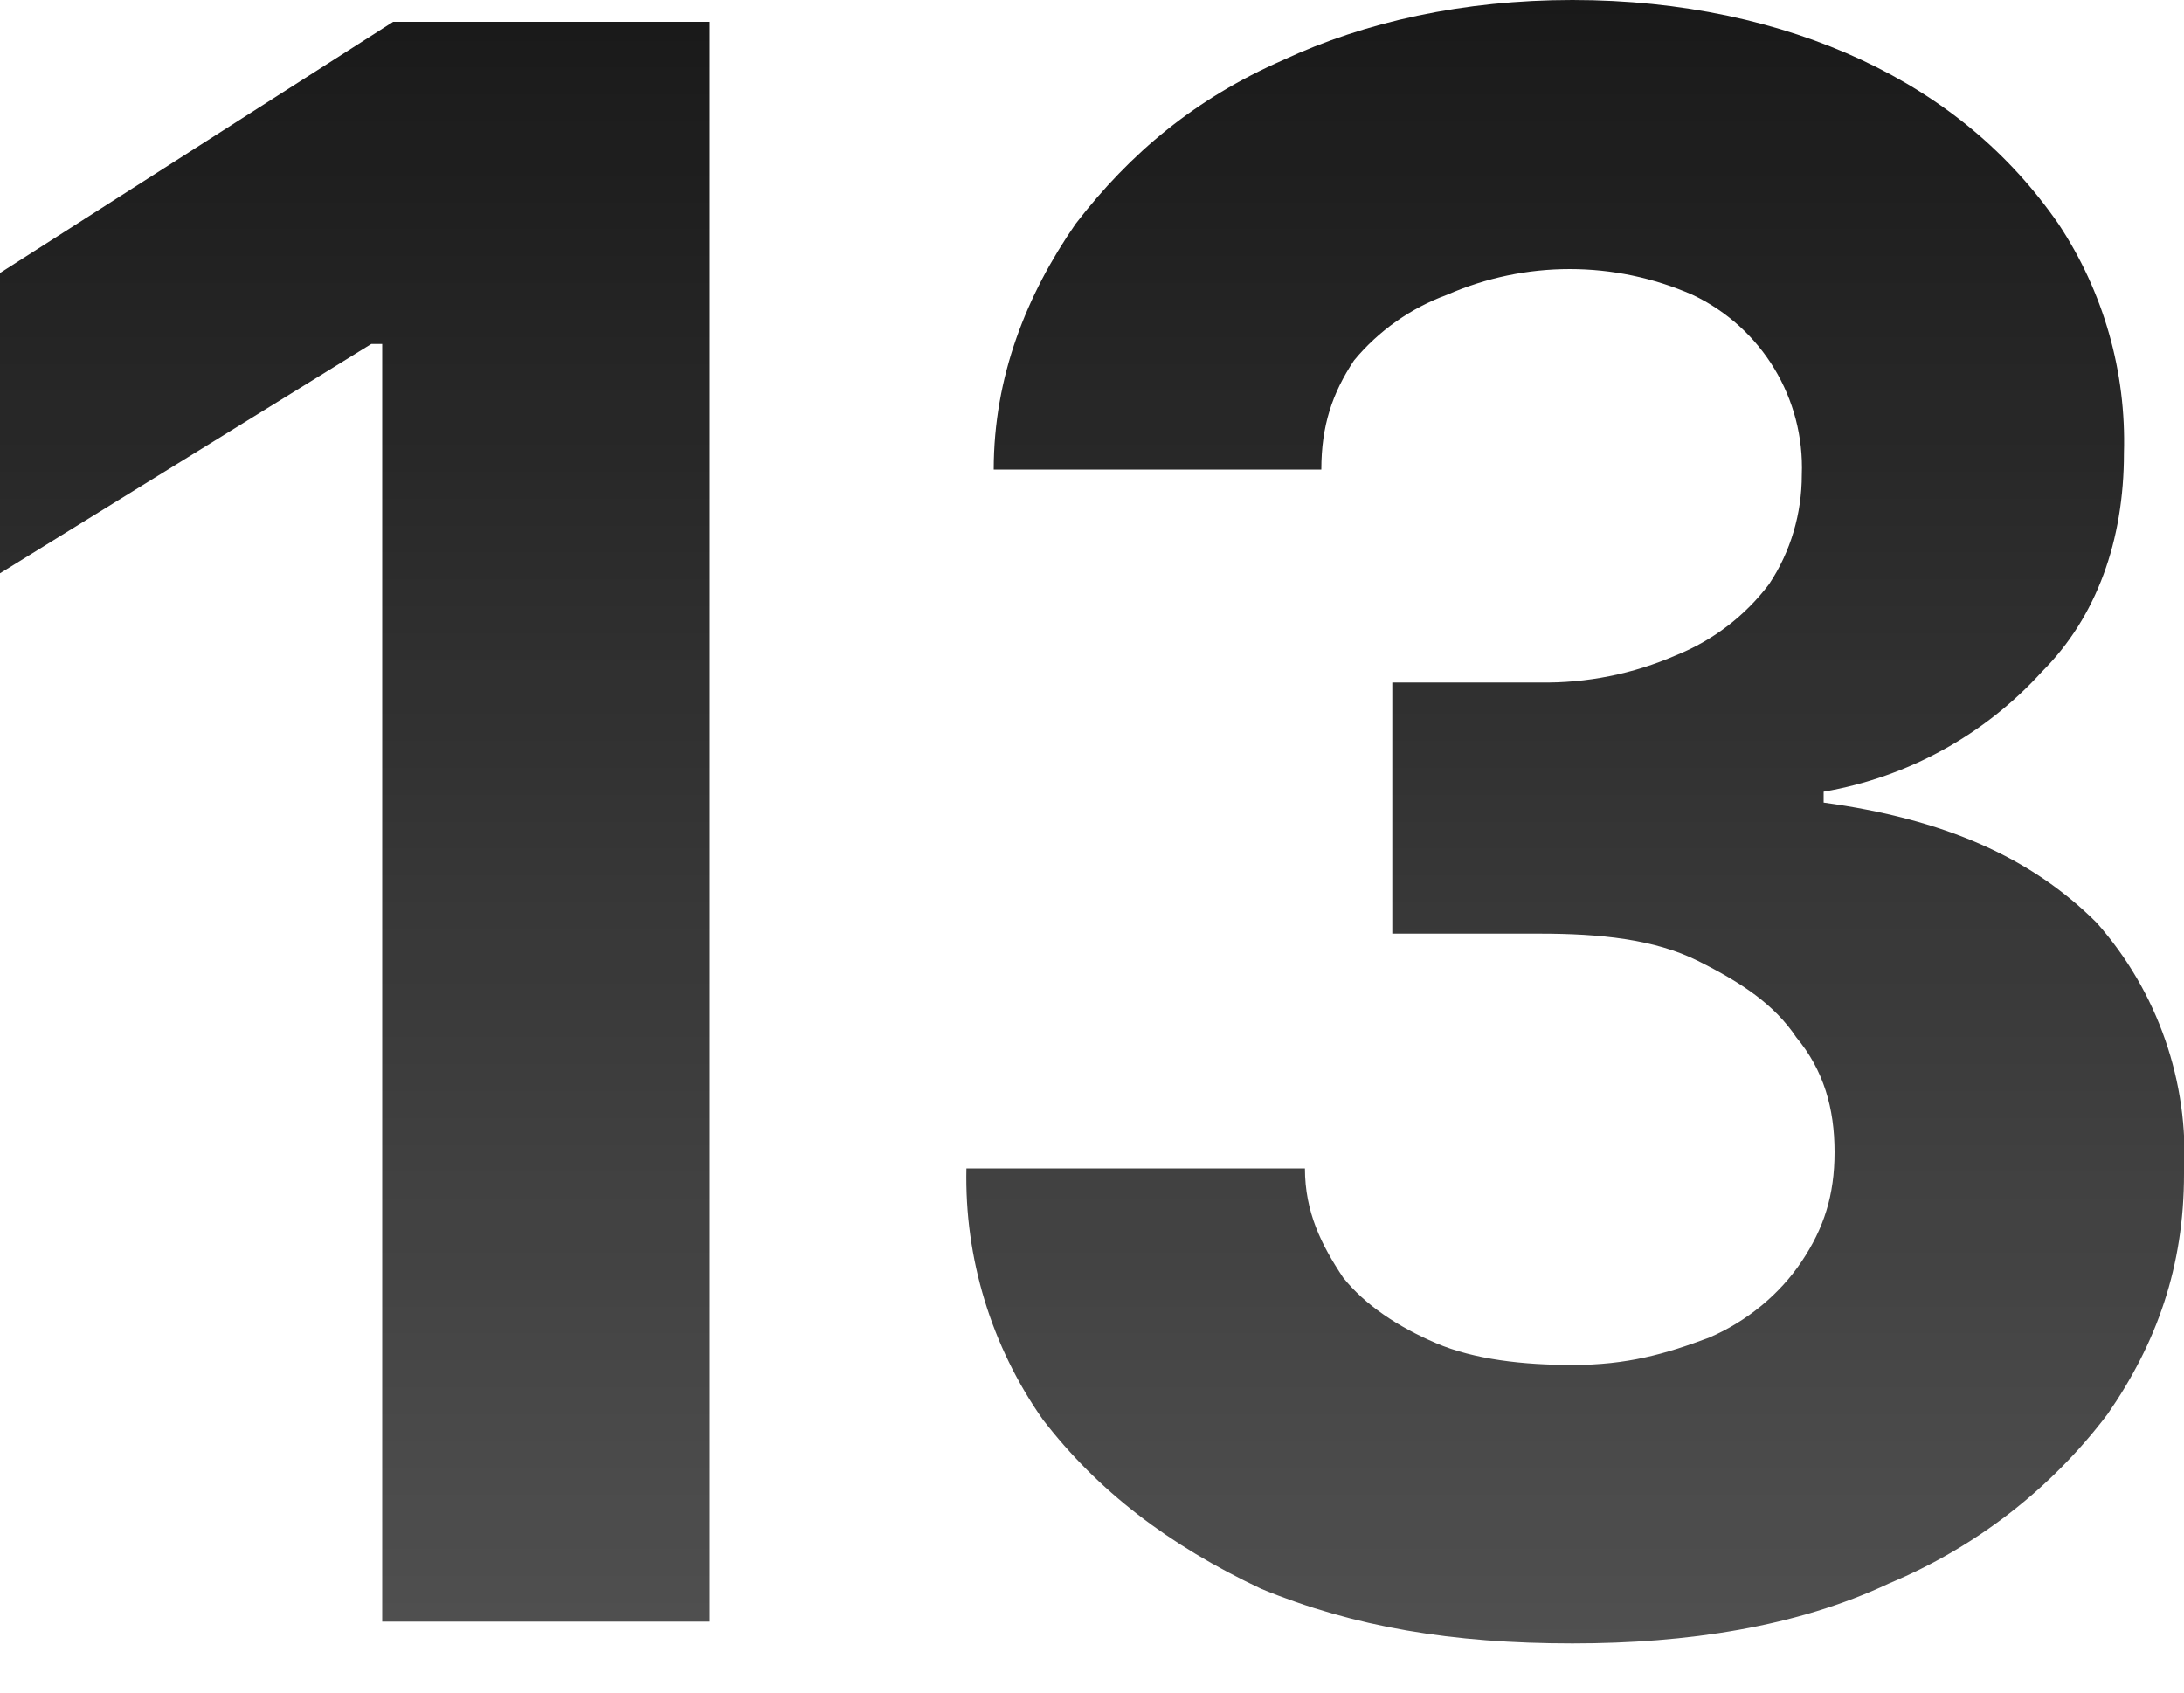
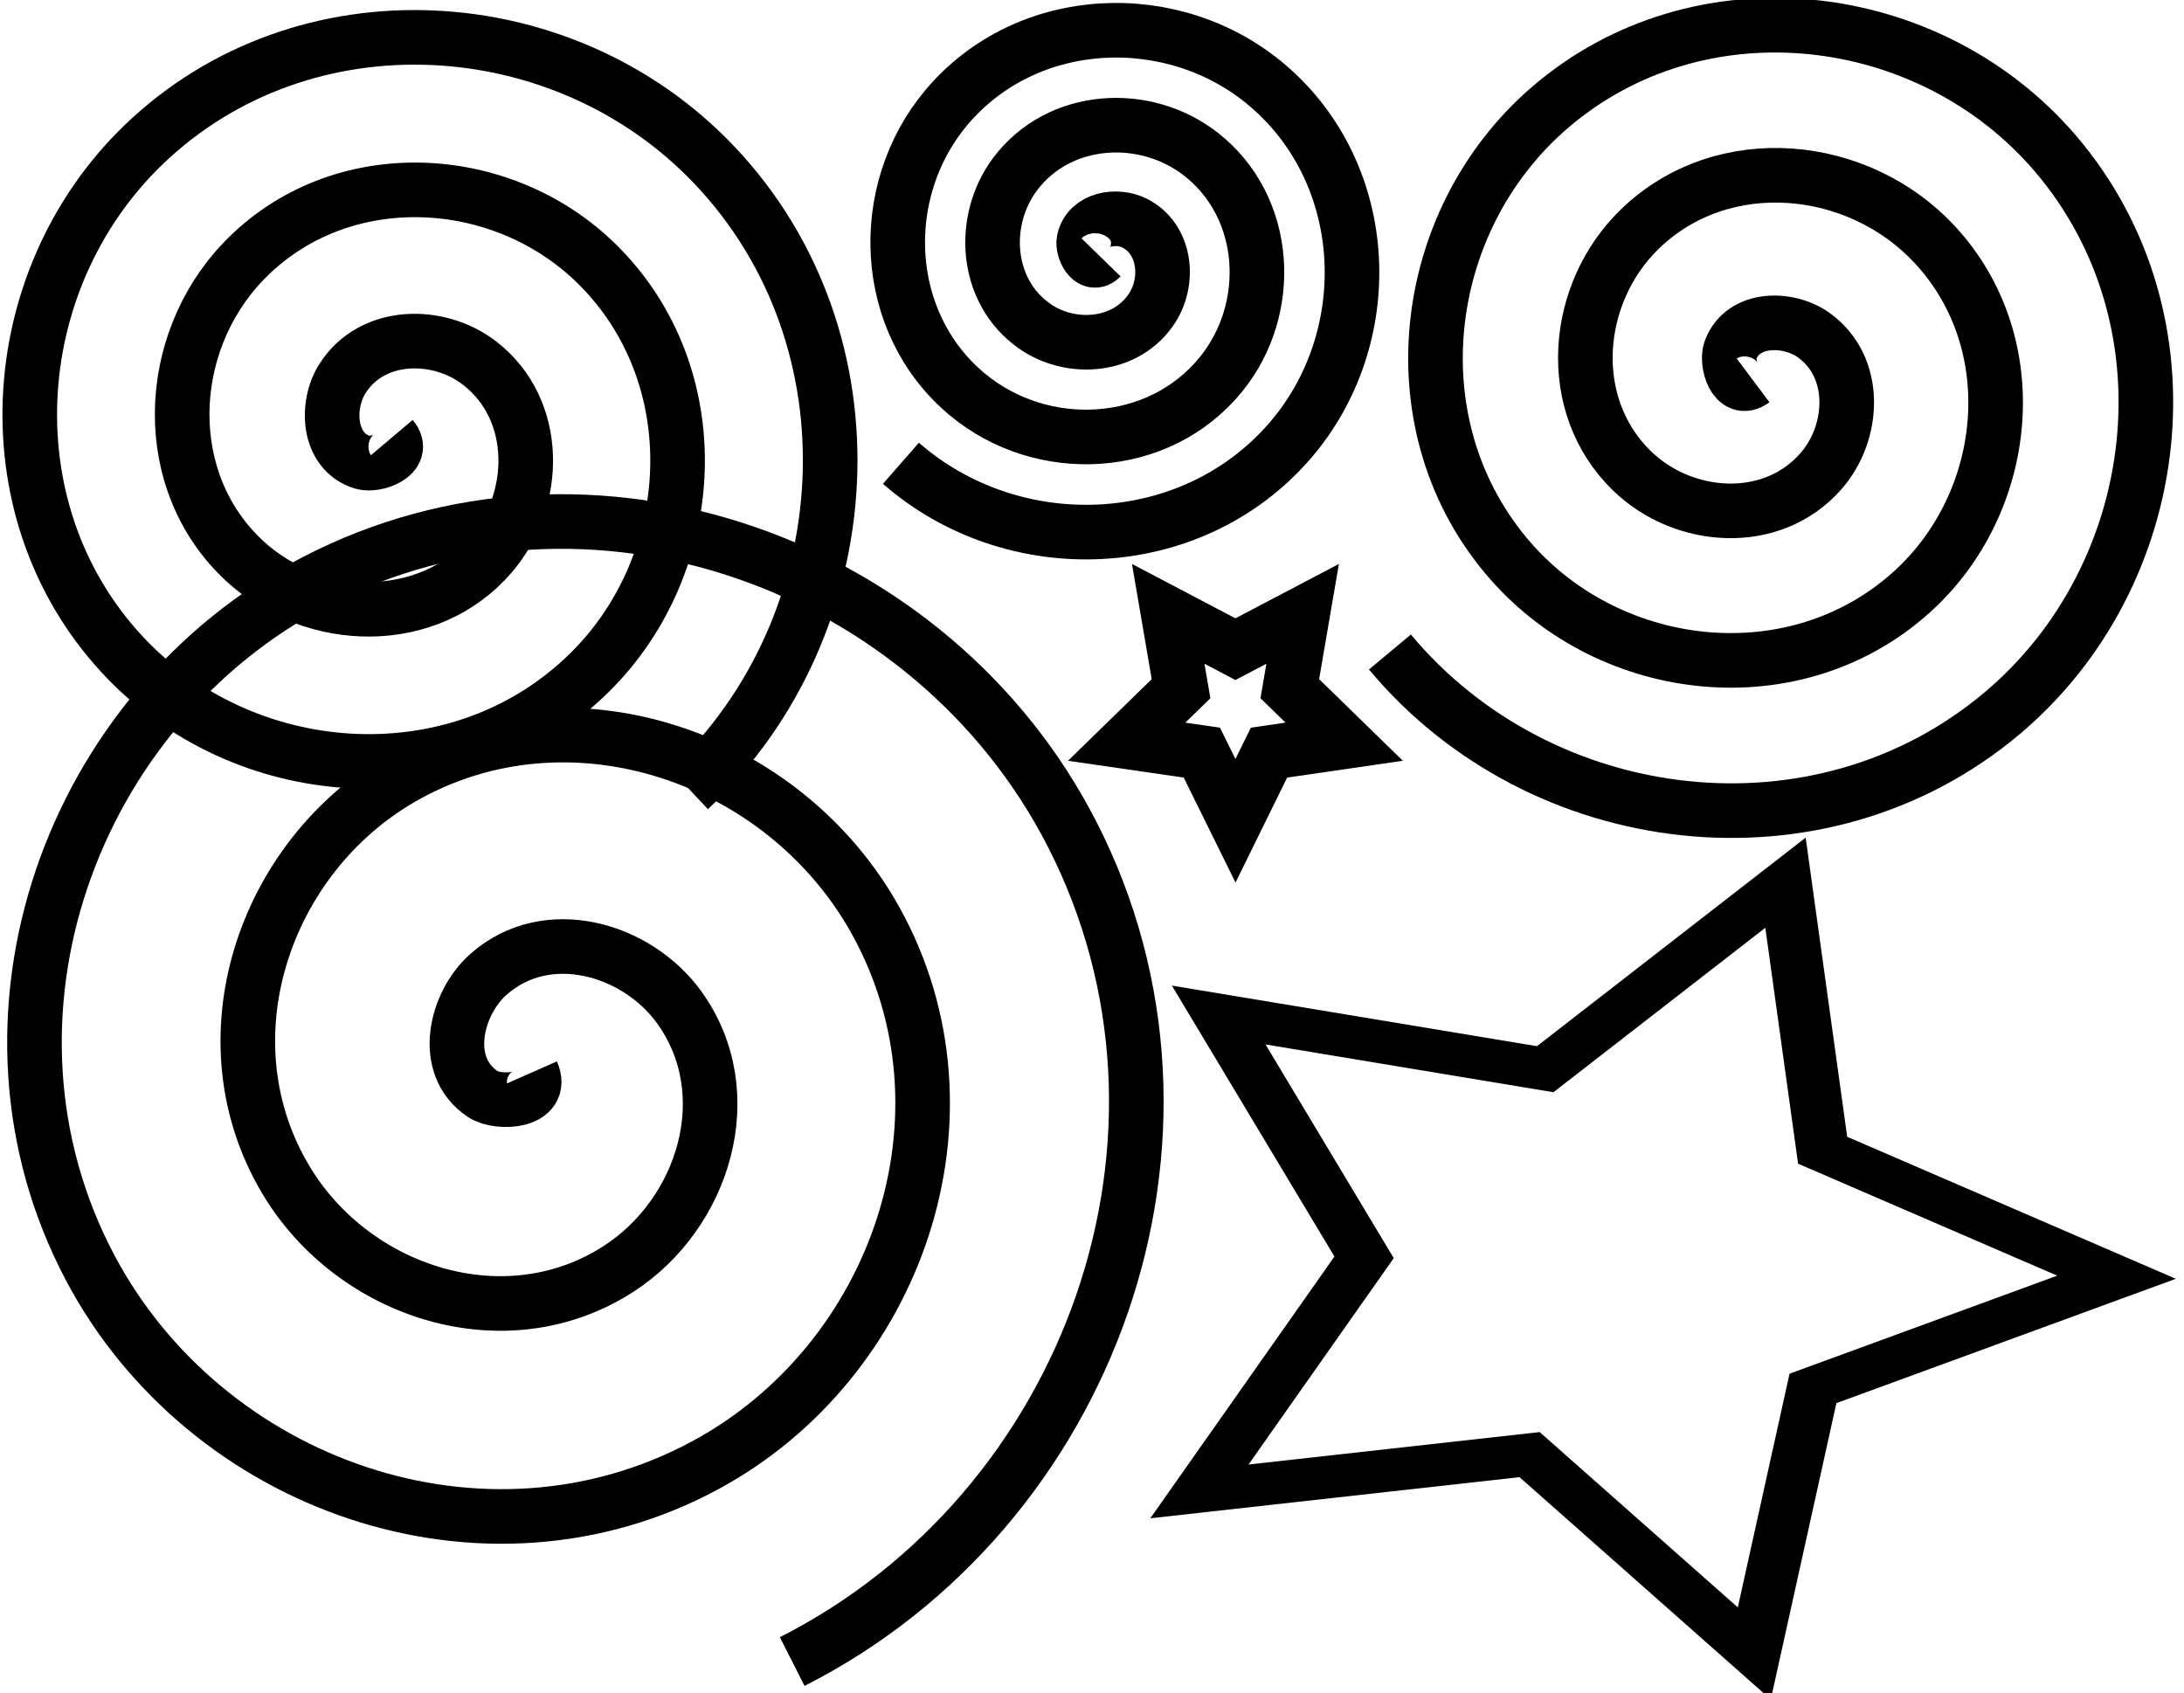
- <svg xmlns="http://www.w3.org/2000/svg" width="40" height="31" fill="none">
-   <g opacity=".9">
-     <path fill="url(#a)" d="M13 .4v29.3H7V6.3h-.2L0 10.5V5L7.2.4H13Z" />
-     <path fill="url(#b)" d="M28.8 30.1c-2.2 0-4-.3-5.7-1-1.7-.8-3-1.8-4-3.1a7.7 7.7 0 0 1-1.4-4.6h6.2c0 .8.3 1.4.7 2 .4.5 1 .9 1.7 1.2.7.3 1.6.4 2.5.4 1 0 1.7-.2 2.5-.5.7-.3 1.3-.8 1.7-1.4.4-.6.6-1.2.6-2s-.2-1.5-.7-2.1c-.4-.6-1-1-1.8-1.4-.8-.4-1.8-.5-2.9-.5h-2.7v-4.6h2.7a6 6 0 0 0 2.5-.5 4 4 0 0 0 1.7-1.3c.4-.6.6-1.3.6-2a3.5 3.5 0 0 0-2-3.3 5.6 5.6 0 0 0-4.5 0 4 4 0 0 0-1.7 1.2c-.4.6-.6 1.2-.6 2h-6c0-1.7.6-3.2 1.5-4.5 1-1.3 2.2-2.3 3.8-3C25 .4 26.8 0 28.8 0s3.8.4 5.3 1.1c1.5.7 2.7 1.7 3.6 3a7.2 7.2 0 0 1 1.2 4.2c0 1.6-.5 3-1.5 4a7 7 0 0 1-4 2.2v.2c2.2.3 3.8 1 5 2.2a6.4 6.4 0 0 1 1.6 4.6c0 1.7-.5 3.1-1.4 4.4a9.7 9.7 0 0 1-4 3.1c-1.7.8-3.7 1.1-5.8 1.1Z" />
-   </g>
-   <defs>
+ <svg xmlns="http://www.w3.org/2000/svg" width="40" height="31" fill="none" version="1.1" id="svg5130">
+   <defs id="defs5128">
    <linearGradient id="a" x1="20" x2="20" y1="0" y2="30.1" gradientUnits="userSpaceOnUse">
-       <stop />
-       <stop offset="1" stop-color="#3D3D3D" />
+       <stop id="stop5118" />
+       <stop offset="1" stop-color="#3D3D3D" id="stop5120" />
    </linearGradient>
    <linearGradient id="b" x1="20" x2="20" y1="0" y2="30.1" gradientUnits="userSpaceOnUse">
-       <stop />
-       <stop offset="1" stop-color="#3D3D3D" />
+       <stop id="stop5123" />
+       <stop offset="1" stop-color="#3D3D3D" id="stop5125" />
    </linearGradient>
  </defs>
+   <path style="fill:none;fill-rule:evenodd;stroke:#000000" id="path5614" d="M 0.052,0 C 0.291,0.541 -0.559,0.589 -0.847,0.397 -1.627,-0.123 -1.341,-1.269 -0.742,-1.798 0.329,-2.745 1.973,-2.268 2.75,-1.192 3.89,0.389 3.201,2.588 1.641,3.597 -0.438,4.941 -3.21,4.032 -4.443,1.986 -5.996,-0.588 -4.864,-3.939 -2.331,-5.395 0.737,-7.158 4.67,-5.801 6.347,-2.78 8.322,0.779 6.739,5.297 3.23,7.193 -0.821,9.382 -5.925,7.572 -8.04,3.575 -10.443,-0.967 -8.406,-6.659 -3.92,-8.992 1.113,-11.609 7.392,-9.345 9.943,-4.369 12.775,1.155 10.283,8.021 4.819,10.79" transform="translate(9.689982,19.64185)" />
+   <path style="fill:none;fill-rule:evenodd;stroke:#000000" id="path5616" d="M 2.305,-1.257 C 2.578,-0.934 2.004,-0.73 1.768,-0.803 1.128,-1.003 1.093,-1.847 1.397,-2.331 1.941,-3.197 3.165,-3.201 3.915,-2.619 5.017,-1.765 4.988,-0.116 4.12,0.89 2.965,2.232 0.879,2.168 -0.38,1.013 -1.964,-0.441 -1.863,-2.968 -0.419,-4.478 1.33,-6.307 4.303,-6.169 6.063,-4.435 8.136,-2.391 7.962,1.029 5.936,3.038 3.598,5.357 -0.27,5.145 -2.527,2.828 -5.092,0.196 -4.843,-4.12 -2.235,-6.626 0.691,-9.437 5.456,-9.15 8.21,-6.25 11.268,-3.031 10.943,2.183 7.752,5.185" transform="translate(4.87118,9.270956)" />
+   <path style="fill:none;fill-rule:evenodd;stroke:#000000" id="path5618" d="M 16.08,1.938 C 15.896,2.127 15.735,1.783 15.766,1.632 c 0.085,-0.409 0.607,-0.482 0.925,-0.323 0.57,0.285 0.647,1.044 0.332,1.545 -0.463,0.735 -1.488,0.817 -2.165,0.34 -0.903,-0.636 -0.989,-1.933 -0.349,-2.785 0.806,-1.071 2.38,-1.162 3.405,-0.358 1.241,0.974 1.336,2.827 0.367,4.024 C 17.138,5.488 15.005,5.587 13.636,4.452 12.055,3.142 11.952,0.73 13.252,-0.812 14.729,-2.563 17.422,-2.671 19.136,-1.205 c 1.922,1.645 2.033,4.619 0.402,6.504 -1.812,2.093 -5.067,2.208 -7.123,0.41" transform="translate(4.085505,2.776048)" />
+   <path style="fill:none;fill-rule:evenodd;stroke:#000000" id="path5620" d="M 27.76,4.819 C 27.427,5.068 27.26,4.492 27.346,4.264 27.579,3.647 28.411,3.662 28.869,3.989 29.688,4.575 29.621,5.778 29.004,6.482 28.1,7.514 26.482,7.389 25.543,6.477 24.292,5.263 24.478,3.217 25.687,2.047 27.209,0.575 29.687,0.823 31.087,2.331 32.781,4.157 32.471,7.071 30.663,8.699 28.532,10.617 25.181,10.245 23.326,8.136 21.183,5.702 21.619,1.913 24.029,-0.17 c 2.738,-2.367 6.965,-1.868 9.275,0.842 2.592,3.041 2.03,7.707 -0.982,10.244 -3.343,2.816 -8.45,2.191 -11.213,-1.122" transform="translate(4.347397,2.147509)" />
+   <path style="fill:none;stroke:#000000" id="path5674" d="m 21.266,16.185 -0.616,-1.248 -1.377,-0.2 0.996,-0.971 -0.235,-1.371 1.231,0.647 1.231,-0.647 -0.235,1.371 0.996,0.971 -1.377,0.2 z" transform="translate(1.361835,-1.152322)" />
+   <path style="fill:none;stroke:#000000" id="path5678" d="m 32.37,25.037 6.216,1.277 4.575,-4.396 0.707,6.306 5.595,2.993 -5.779,2.621 -1.117,6.246 -4.278,-4.686 -6.286,0.867 3.135,-5.517 z" transform="matrix(0.9619874,0,0,0.7770633,-8.818871,-0.8646358)" />
</svg>
